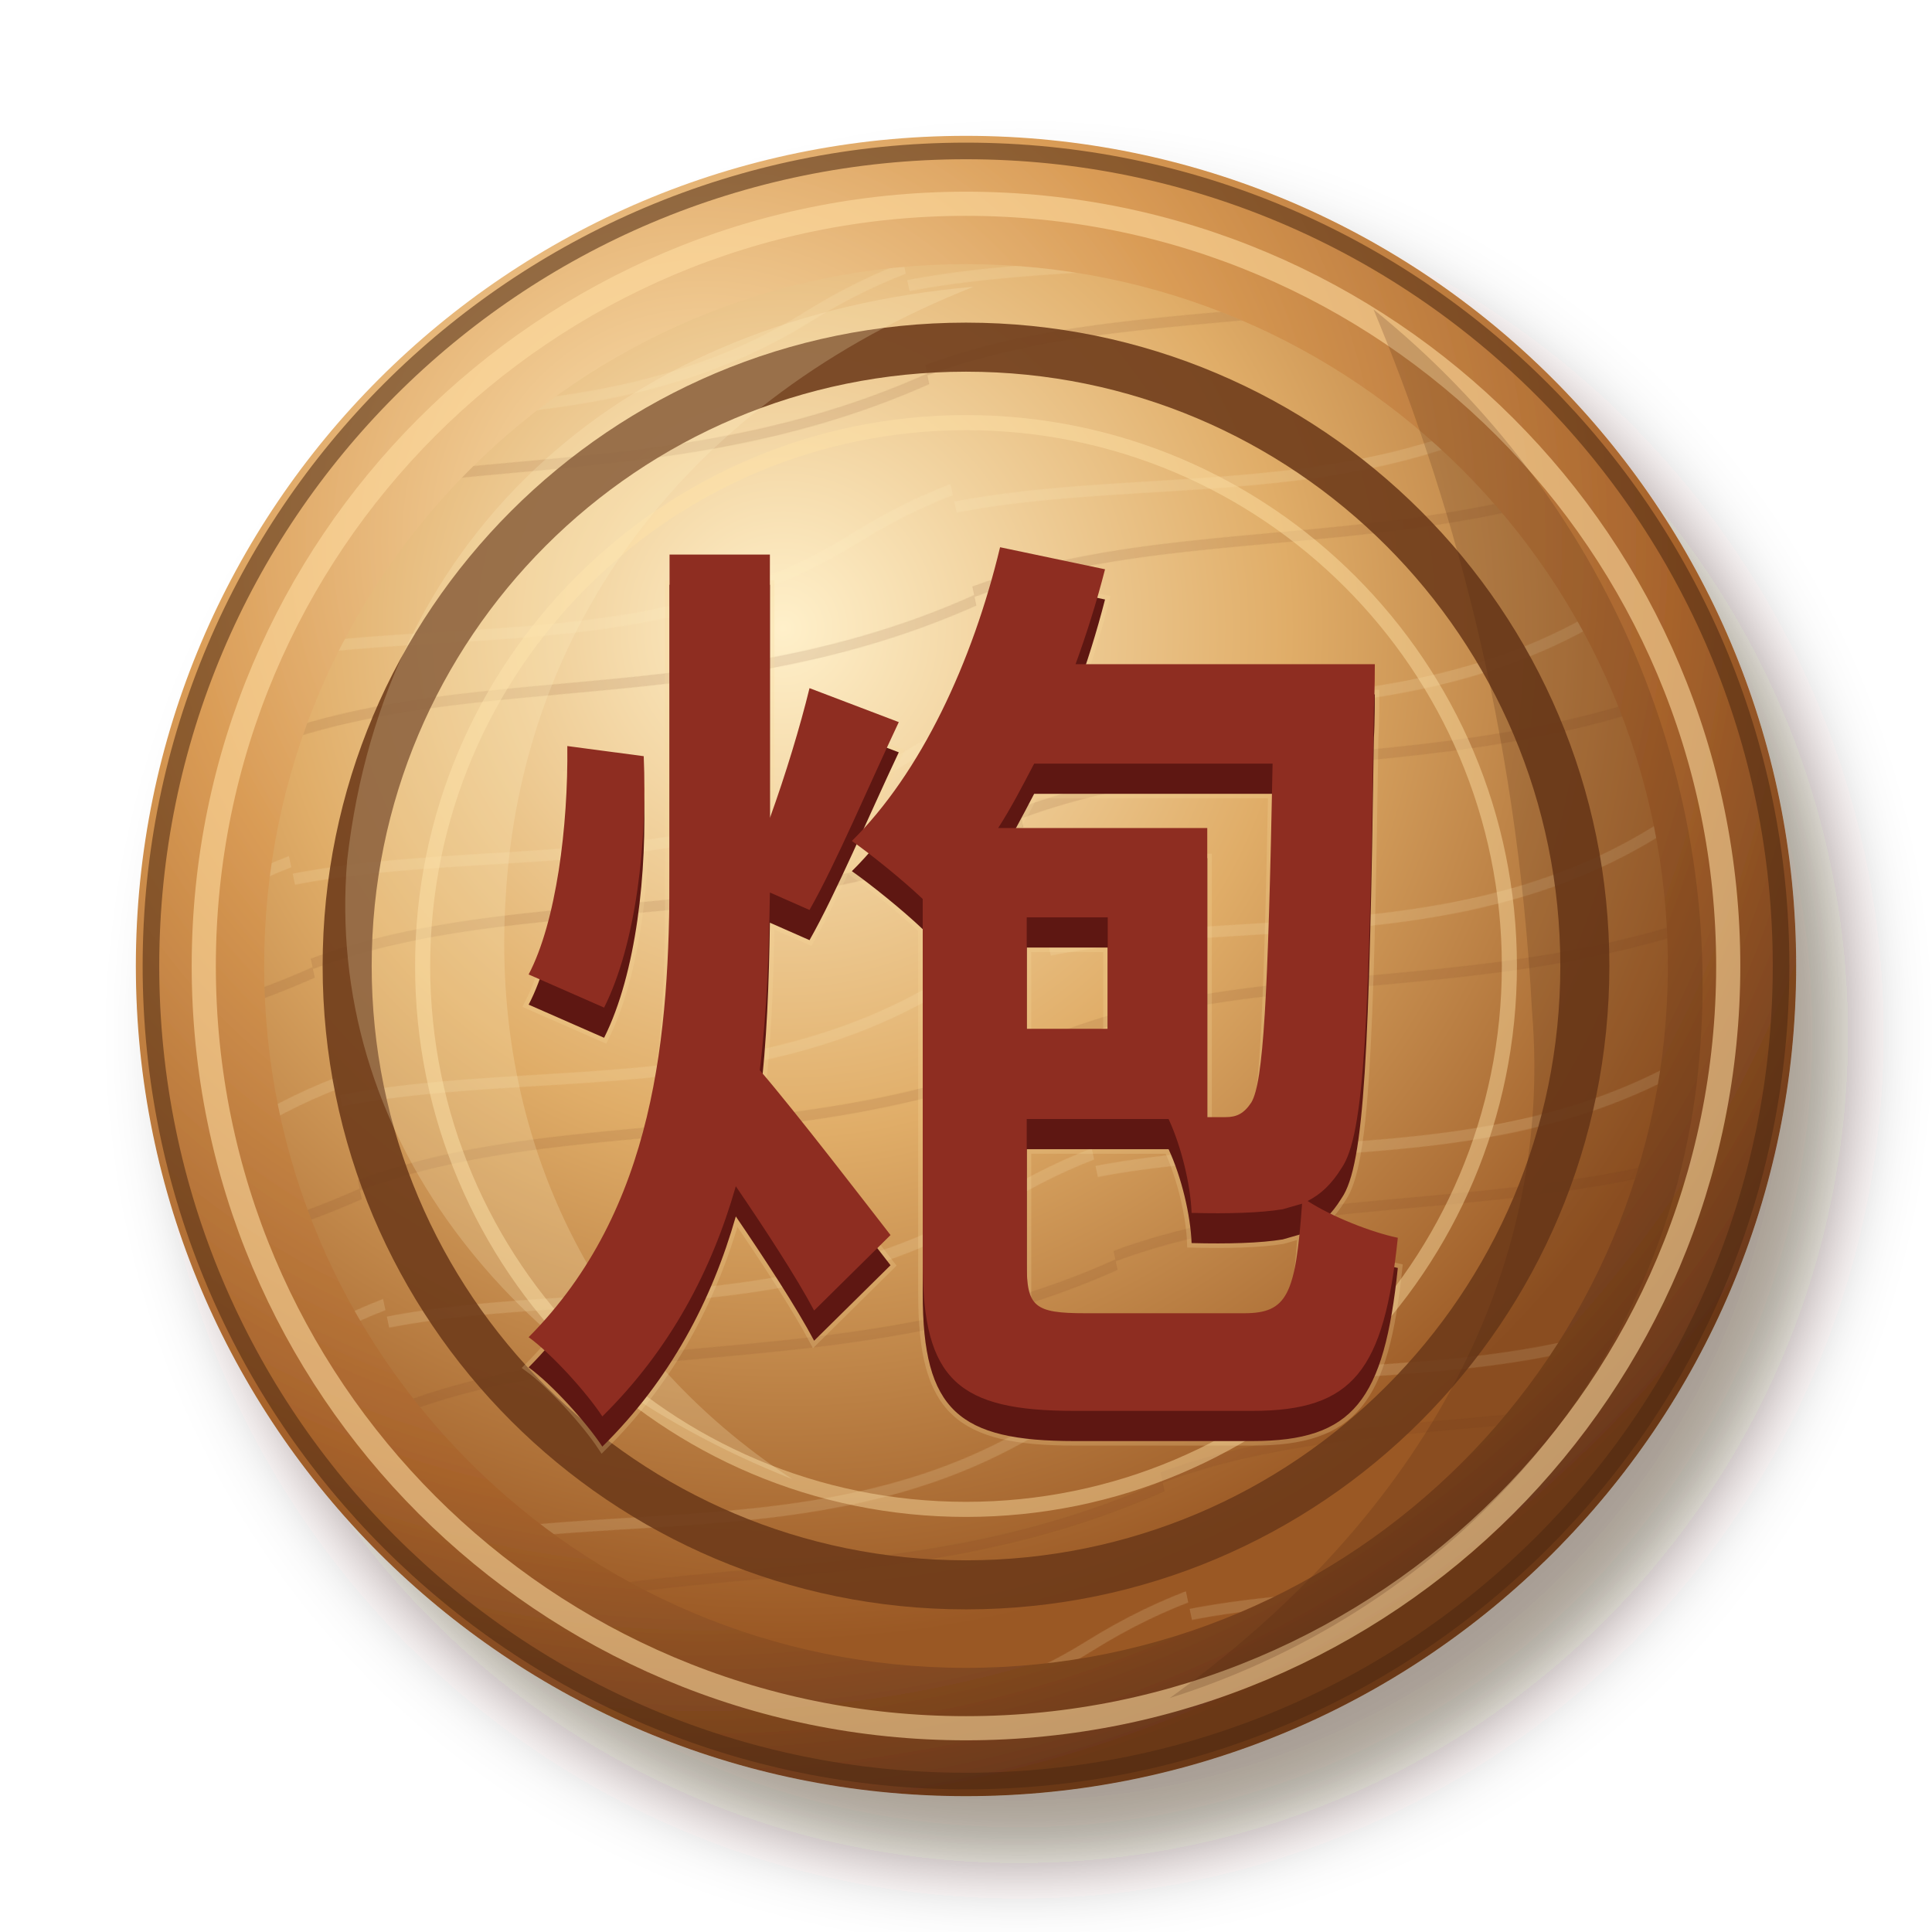
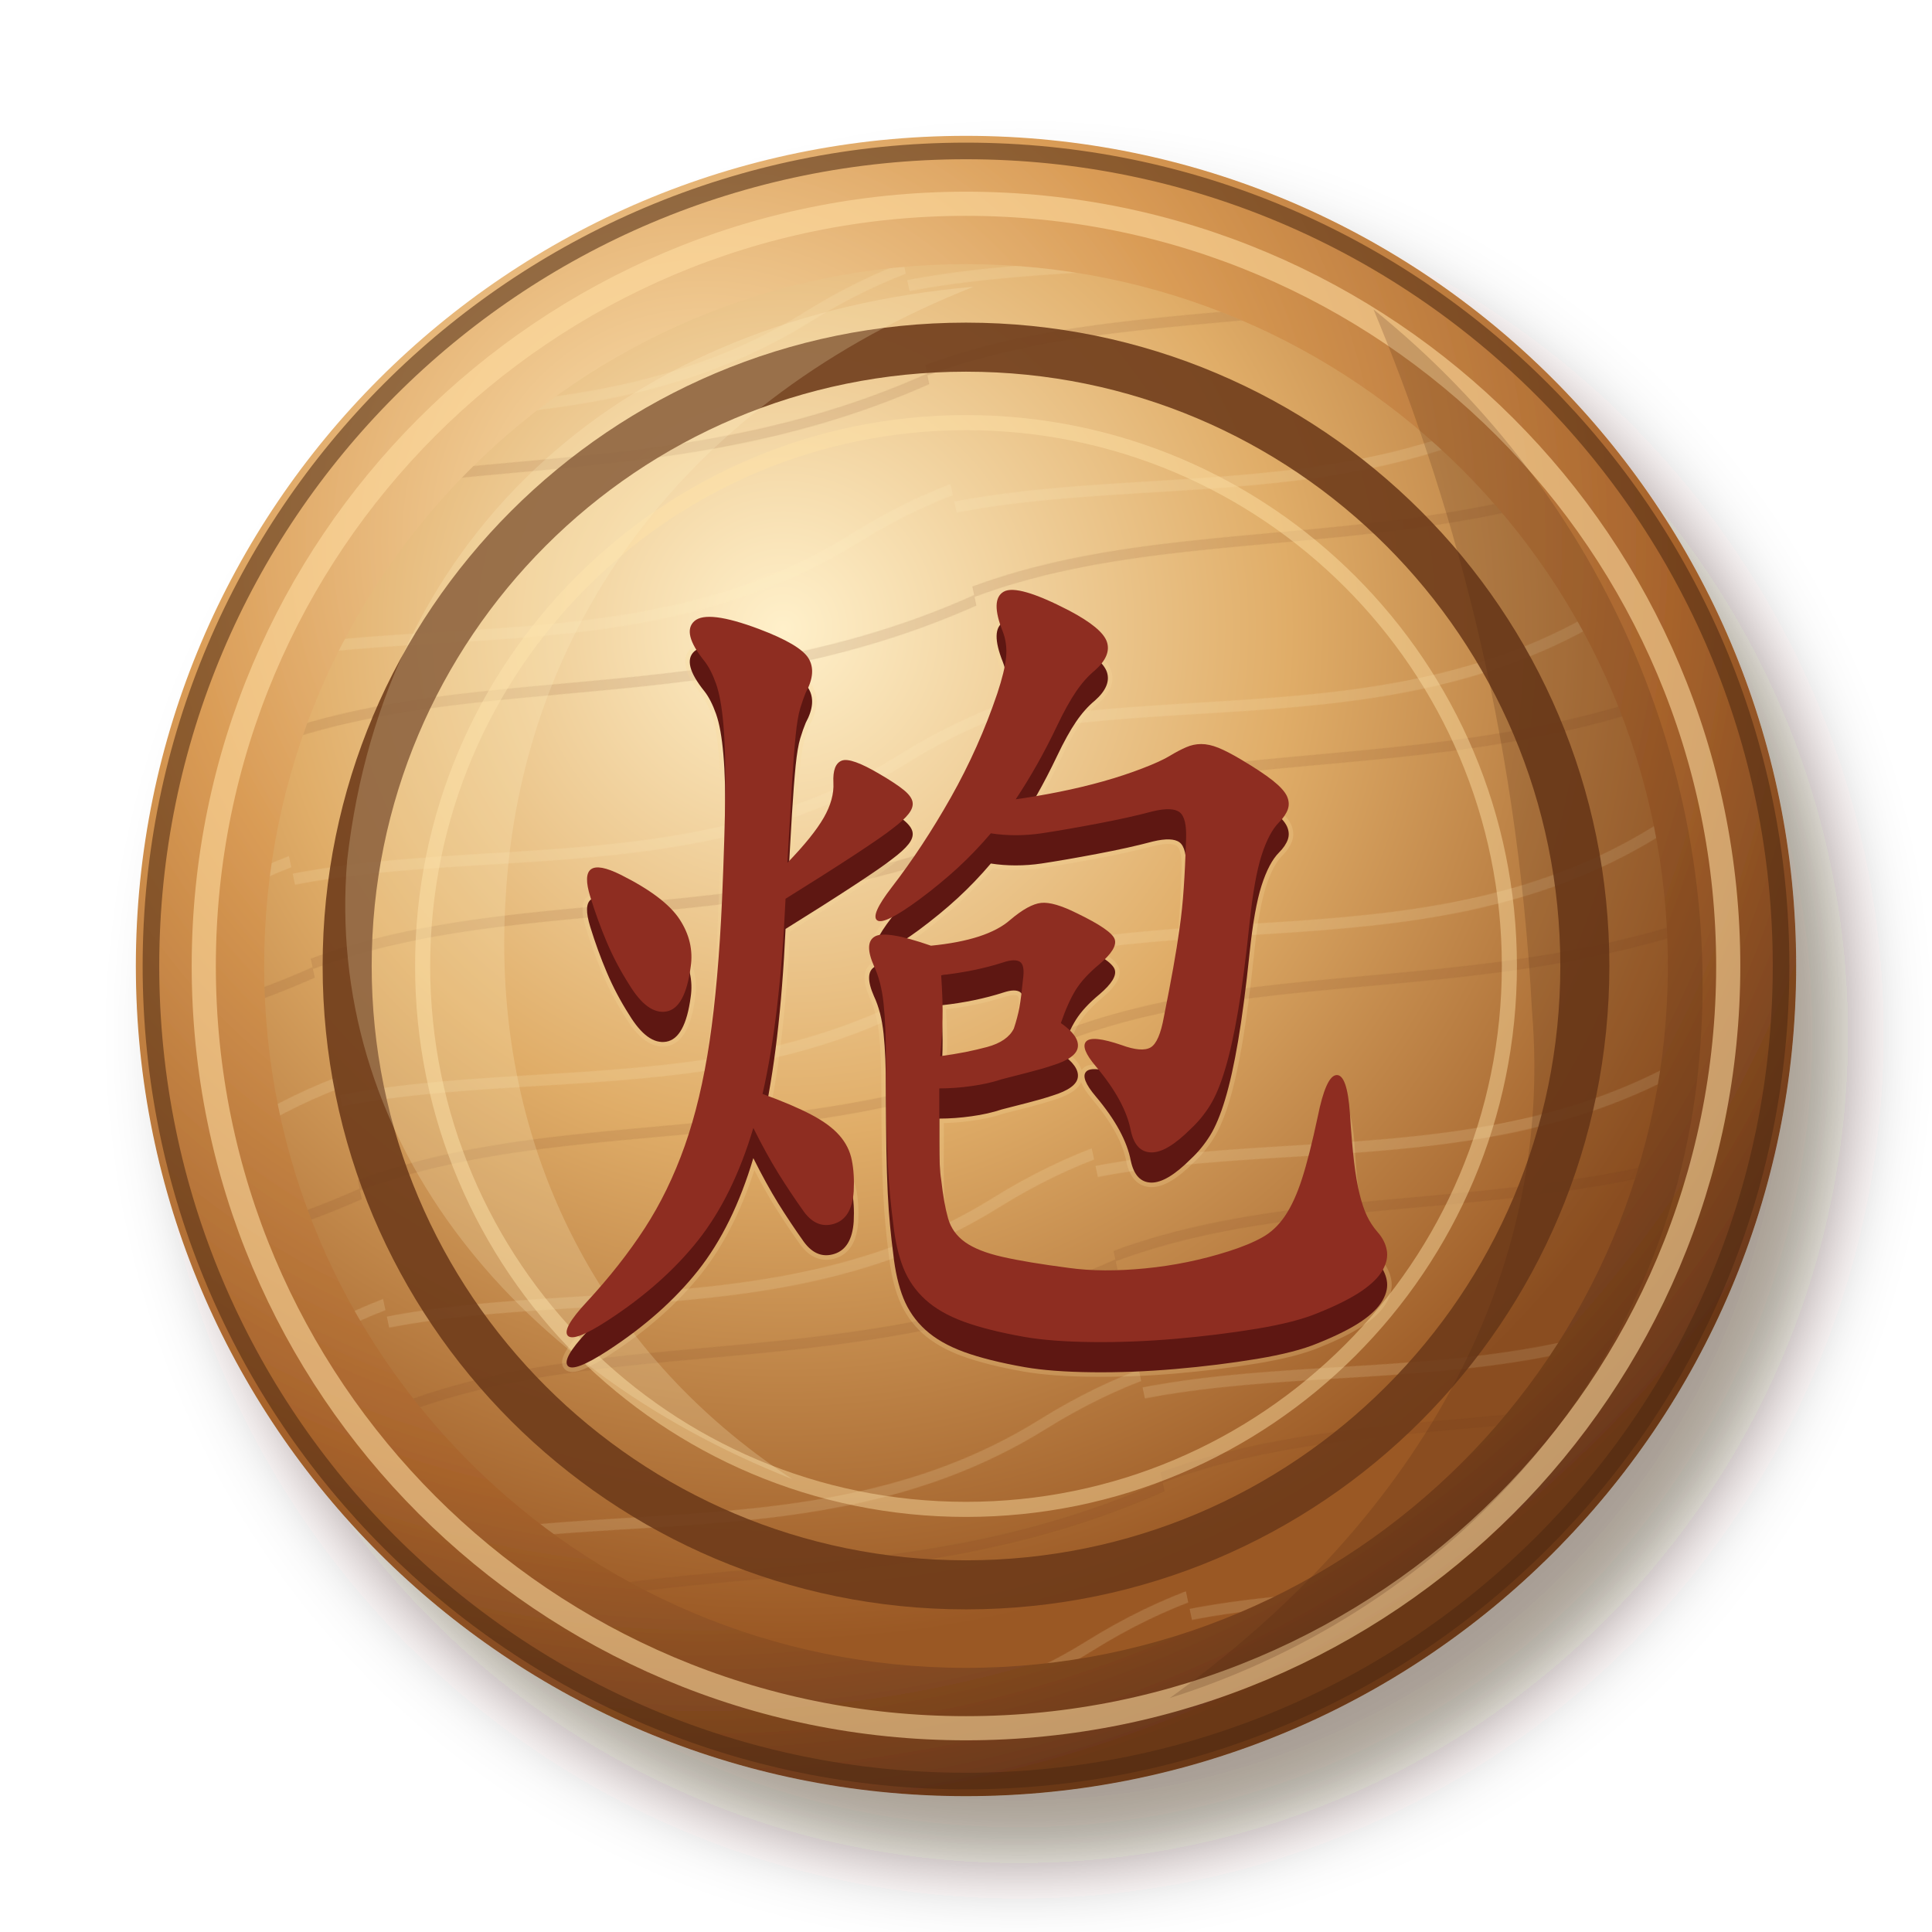
<svg xmlns="http://www.w3.org/2000/svg" shape-rendering="geometricPrecision" text-rendering="geometricPrecision" viewBox="-18 -18 256 256" role="img" aria-labelledby="title desc">
  <defs>
    <filter id="red-pao-shadow" x="-20%" y="-20%" width="145%" height="145%" color-interpolation-filters="sRGB">
      <feDropShadow dx="7" dy="9" stdDeviation="5" flood-color="#2a1608" flood-opacity="0.42" />
    </filter>
    <radialGradient id="red-pao-body" cx="34%" cy="24%" r="78%">
      <stop offset="0" stop-color="#ffe8b9" />
      <stop offset="0.42" stop-color="#d99b55" />
      <stop offset="0.76" stop-color="#a7632c" />
      <stop offset="1" stop-color="#6b3819" />
    </radialGradient>
    <radialGradient id="red-pao-face" cx="37%" cy="26%" r="72%">
      <stop offset="0" stop-color="#fff0ca" />
      <stop offset="0.5" stop-color="#e0ad68" />
      <stop offset="1" stop-color="#9a5824" />
    </radialGradient>
    <linearGradient id="red-pao-rim-light" x1="0" y1="0" x2="0" y2="1">
      <stop offset="0" stop-color="#ffe6ae" stop-opacity="0.92" />
      <stop offset="0.55" stop-color="#c9853e" stop-opacity="0.35" />
      <stop offset="1" stop-color="#5d2f14" stop-opacity="0.78" />
    </linearGradient>
    <pattern id="red-pao-grain" width="96" height="30" patternUnits="userSpaceOnUse" patternTransform="rotate(-12)">
      <path d="M -20 13 C 12 4, 46 25, 82 12 C 104 4, 124 7, 142 18" fill="none" stroke="#fff2c7" stroke-width="1.5" stroke-opacity="0.18" />
      <path d="M -12 25 C 24 13, 59 35, 105 21" fill="none" stroke="#6c3718" stroke-width="1.4" stroke-opacity="0.13" />
    </pattern>
  </defs>
  <circle cx="110" cy="110" r="110" fill="url(#red-pao-body)" filter="url(#red-pao-shadow)" />
  <circle cx="110" cy="110" r="108" fill="none" stroke="#4d2811" stroke-width="2.2" stroke-opacity="0.55" />
  <circle cx="110" cy="110" r="101" fill="none" stroke="#ffdda0" stroke-width="3.2" stroke-opacity="0.58" />
  <circle cx="110" cy="110" r="93" fill="url(#red-pao-face)" />
  <circle cx="110" cy="110" r="93" fill="url(#red-pao-grain)" opacity="0.9" />
  <circle cx="110" cy="110" r="82" fill="none" stroke="#6d3a19" stroke-width="6.5" stroke-opacity="0.88" />
  <circle cx="110" cy="110" r="72" fill="none" stroke="#ffe2a8" stroke-width="2" stroke-opacity="0.45" />
  <path d="M 28 96 C 33 52, 65 24, 111 20 C 73 35, 51 65, 49 101 C 47 133, 61 161, 87 178 C 49 163, 25 132, 28 96 Z" fill="#fff1c5" opacity="0.22" />
  <path d="M 164 23 C 195 48, 211 86, 207 124 C 203 163, 175 195, 137 207 C 169 184, 188 152, 185 116 C 183 78, 174 47, 164 23 Z" fill="#4a250f" opacity="0.2" />
-   <text x="110" y="120" text-anchor="middle" dominant-baseline="middle" font-family="STKaiti, KaiTi, DFKai-SB, BiauKai, Songti SC, serif" font-size="122" font-weight="900" fill="#5e1712" stroke="#f8d99b" stroke-width="1.2" stroke-opacity="0.24" paint-order="stroke fill">炮</text>
-   <text x="110" y="116" text-anchor="middle" dominant-baseline="middle" font-family="STKaiti, KaiTi, DFKai-SB, BiauKai, Songti SC, serif" font-size="122" font-weight="900" fill="#8e2d21">炮</text>
+   <path d="M105.36 111.31Q112.81 110.58 115.86 107.89Q118.3 105.82 119.94 105.64Q121.59 105.45 124.76 107.04Q129.28 109.23 129.7 110.45Q130.13 111.67 127.69 113.75Q125.62 115.46 124.58 117.1Q123.54 118.75 122.57 121.56Q125.01 123.26 124.82 124.73Q124.64 126.19 121.47 127.17Q120 127.66 118.11 128.14Q116.22 128.63 114.76 129Q112.93 129.61 110.73 129.91Q108.54 130.22 106.46 130.22Q106.46 133.76 106.46 137.29Q106.46 140.83 106.71 142.3Q107.07 145.47 107.62 147.42Q108.17 149.37 109.88 150.59Q111.59 151.81 114.82 152.54Q118.05 153.28 123.66 154.01Q128.06 154.62 133.73 154.07Q139.4 153.52 144.77 151.81Q147.45 150.96 149.22 149.98Q150.99 149.01 152.27 147.12Q153.55 145.22 154.53 142.17Q155.51 139.12 156.6 134Q157.7 128.51 159.11 128.45Q160.51 128.39 160.87 133.51Q161.12 137.42 161.42 139.98Q161.73 142.54 162.16 144.25Q162.58 145.96 163.13 147.12Q163.68 148.27 164.53 149.25Q165.51 150.35 165.75 151.63Q166 152.91 165.2 154.31Q164.41 155.72 162.34 157.12Q160.26 158.52 156.6 159.99Q153.68 161.21 148.55 162.06Q143.43 162.91 137.75 163.4Q132.08 163.89 126.71 163.83Q121.35 163.77 117.81 163.16Q112.93 162.3 109.76 161.15Q106.58 159.99 104.63 158.22Q102.68 156.45 101.7 154.01Q100.73 151.57 100.36 148.15Q100.12 146.32 99.94 144.43Q99.75 142.54 99.63 140.1Q99.51 137.66 99.45 134.43Q99.39 131.19 99.39 126.56Q99.39 121.92 99.08 118.99Q98.78 116.07 97.8 113.99Q96.46 110.94 97.92 110.09Q99.39 109.23 105.36 111.31ZM106.58 125.95Q108.41 125.7 109.94 125.4Q111.46 125.09 112.81 124.73Q115.49 124 116.34 122.29Q116.83 120.82 117.08 119.48Q117.32 118.14 117.56 115.7Q117.81 113.87 117.14 113.44Q116.47 113.02 115 113.5Q111.22 114.72 106.71 115.21Q106.95 118.75 106.89 121.07Q106.83 123.39 106.58 125.95ZM73.52 114.11Q72.79 119.6 70.29 120.03Q67.79 120.46 65.35 116.43Q63.64 113.75 62.42 110.88Q61.2 108.01 60.22 104.84Q58.39 98.99 64.25 101.91Q70.11 104.84 72.06 107.83Q74.01 110.82 73.52 114.11ZM86.33 100.33Q89.75 96.79 91.15 94.35Q92.55 91.91 92.43 89.71Q92.31 87.27 93.53 86.79Q94.75 86.3 98.65 88.62Q100.73 89.84 101.77 90.69Q102.8 91.54 102.92 92.28Q103.05 93.01 102.38 93.86Q101.7 94.72 100.24 95.81Q99.02 96.79 95.12 99.35Q91.21 101.91 86.09 105.09Q85.36 120.82 83.04 130.95Q87.06 132.41 89.5 133.7Q91.94 134.98 93.22 136.44Q94.51 137.9 94.87 139.73Q95.24 141.56 95.12 143.88Q94.87 147.42 92.55 148.15Q90.24 148.88 88.53 146.57Q86.7 144 85.11 141.44Q83.53 138.88 81.82 135.46Q79.13 144.49 74.5 150.35Q69.86 156.2 62.54 160.96Q58.03 163.89 57.23 162.98Q56.44 162.06 59.74 158.52Q64.25 153.64 67.42 148.76Q70.59 143.88 72.73 137.84Q74.86 131.8 76.02 124Q77.18 116.19 77.67 105.33Q78.04 96.67 78.1 91.06Q78.16 85.44 77.85 81.97Q77.55 78.49 76.88 76.6Q76.21 74.71 75.35 73.61Q72.3 69.83 74.01 68.3Q75.72 66.78 82.55 69.34Q88.04 71.41 89.14 73.24Q90.24 75.07 88.77 77.76Q88.41 78.61 88.04 79.83Q87.67 81.05 87.43 83.43Q87.19 85.81 86.94 89.84Q86.7 93.86 86.33 100.33ZM113.29 96.42Q111.22 98.86 108.9 101Q106.58 103.13 103.78 105.21Q99.14 108.62 98.23 107.95Q97.31 107.28 100.12 103.62Q104.27 98.25 107.99 91.67Q111.71 85.08 114.15 77.88Q115.12 74.95 115.31 73.12Q115.49 71.29 114.88 69.71Q113.17 65.44 115 64.4Q116.83 63.36 123.66 66.9Q128.06 69.22 128.67 71.05Q129.28 72.88 127.08 74.83Q125.74 75.93 124.58 77.64Q123.42 79.34 122.08 82.15Q120.74 84.96 119.39 87.34Q118.05 89.71 116.59 91.91Q119.27 91.54 122.32 90.93Q125.37 90.32 128.18 89.53Q130.98 88.74 133.36 87.82Q135.74 86.91 136.96 86.18Q138.18 85.44 139.16 85.02Q140.13 84.59 141.17 84.59Q142.21 84.59 143.43 85.08Q144.65 85.57 146.48 86.66Q149.16 88.25 150.63 89.41Q152.09 90.57 152.52 91.48Q152.94 92.4 152.64 93.25Q152.33 94.11 151.48 94.96Q150.14 96.3 149.16 99.35Q148.19 102.4 147.58 108.26Q146.84 115.33 146.05 119.97Q145.26 124.61 144.34 127.66Q143.43 130.71 142.33 132.48Q141.23 134.24 139.77 135.59Q136.6 138.76 134.52 138.7Q132.45 138.64 131.84 135.83Q131.11 131.93 127.2 127.29Q125.13 124.85 125.92 124Q126.71 123.14 130.62 124.48Q133.3 125.46 134.46 124.79Q135.62 124.12 136.23 120.7Q136.96 117.04 137.45 114.3Q137.94 111.55 138.3 108.99Q138.67 106.43 138.85 103.68Q139.04 100.94 139.16 97.28Q139.28 94.35 138.3 93.62Q137.33 92.89 134.77 93.5Q131.59 94.35 127.39 95.14Q123.18 95.94 120 96.42Q118.3 96.67 116.59 96.67Q114.88 96.67 113.29 96.42Z" fill="#5e1712" stroke="#f8d99b" stroke-width="1.2" stroke-opacity="0.24" paint-order="stroke fill" />
+   <path d="M105.36 107.31Q112.81 106.58 115.86 103.89Q118.3 101.82 119.94 101.64Q121.59 101.45 124.76 103.04Q129.28 105.23 129.7 106.45Q130.13 107.67 127.69 109.75Q125.62 111.46 124.58 113.1Q123.54 114.75 122.57 117.56Q125.01 119.26 124.82 120.73Q124.64 122.19 121.47 123.17Q120 123.66 118.11 124.14Q116.22 124.63 114.76 125Q112.93 125.61 110.73 125.91Q108.54 126.22 106.46 126.22Q106.46 129.76 106.46 133.29Q106.46 136.83 106.71 138.3Q107.07 141.47 107.62 143.42Q108.17 145.37 109.88 146.59Q111.59 147.81 114.82 148.54Q118.05 149.28 123.66 150.01Q128.06 150.62 133.73 150.07Q139.4 149.52 144.77 147.81Q147.45 146.96 149.22 145.98Q150.99 145.01 152.27 143.12Q153.55 141.22 154.53 138.17Q155.51 135.12 156.6 130Q157.7 124.51 159.11 124.45Q160.51 124.39 160.87 129.51Q161.12 133.42 161.42 135.98Q161.73 138.54 162.16 140.25Q162.58 141.96 163.13 143.12Q163.68 144.27 164.53 145.25Q165.51 146.35 165.75 147.63Q166 148.91 165.2 150.31Q164.41 151.72 162.34 153.12Q160.26 154.52 156.6 155.99Q153.68 157.21 148.55 158.06Q143.43 158.91 137.75 159.4Q132.08 159.89 126.71 159.83Q121.35 159.77 117.81 159.16Q112.93 158.3 109.76 157.15Q106.58 155.99 104.63 154.22Q102.68 152.45 101.7 150.01Q100.73 147.57 100.36 144.15Q100.12 142.32 99.94 140.43Q99.75 138.54 99.63 136.1Q99.51 133.66 99.45 130.43Q99.39 127.19 99.39 122.56Q99.39 117.92 99.08 114.99Q98.78 112.07 97.8 109.99Q96.46 106.94 97.92 106.09Q99.39 105.23 105.36 107.31ZM106.58 121.95Q108.41 121.7 109.94 121.4Q111.46 121.09 112.81 120.73Q115.49 120 116.34 118.29Q116.83 116.82 117.08 115.48Q117.32 114.14 117.56 111.7Q117.81 109.87 117.14 109.44Q116.47 109.02 115 109.5Q111.22 110.72 106.71 111.21Q106.95 114.75 106.89 117.07Q106.83 119.39 106.58 121.95ZM73.52 110.11Q72.79 115.6 70.29 116.03Q67.79 116.46 65.35 112.43Q63.64 109.75 62.42 106.88Q61.2 104.01 60.22 100.84Q58.39 94.99 64.25 97.91Q70.11 100.84 72.06 103.83Q74.01 106.82 73.52 110.11ZM86.33 96.33Q89.75 92.79 91.15 90.35Q92.55 87.91 92.43 85.71Q92.31 83.27 93.53 82.79Q94.75 82.3 98.65 84.62Q100.73 85.84 101.77 86.69Q102.8 87.54 102.92 88.28Q103.05 89.01 102.38 89.86Q101.7 90.72 100.24 91.81Q99.02 92.79 95.12 95.35Q91.21 97.91 86.09 101.09Q85.36 116.82 83.04 126.95Q87.06 128.41 89.5 129.7Q91.94 130.98 93.22 132.44Q94.51 133.9 94.87 135.73Q95.24 137.56 95.12 139.88Q94.87 143.42 92.55 144.15Q90.24 144.88 88.53 142.57Q86.7 140 85.11 137.44Q83.53 134.88 81.82 131.46Q79.13 140.49 74.5 146.35Q69.86 152.2 62.54 156.96Q58.03 159.89 57.23 158.98Q56.44 158.06 59.74 154.52Q64.25 149.64 67.42 144.76Q70.59 139.88 72.73 133.84Q74.86 127.8 76.02 120Q77.18 112.19 77.67 101.33Q78.04 92.67 78.1 87.06Q78.16 81.44 77.85 77.97Q77.55 74.49 76.88 72.6Q76.21 70.71 75.35 69.61Q72.3 65.83 74.01 64.3Q75.72 62.78 82.55 65.34Q88.04 67.41 89.14 69.24Q90.24 71.07 88.77 73.76Q88.41 74.61 88.04 75.83Q87.67 77.05 87.43 79.43Q87.19 81.81 86.94 85.84Q86.7 89.86 86.33 96.33ZM113.29 92.42Q111.22 94.86 108.9 97Q106.58 99.13 103.78 101.21Q99.14 104.62 98.23 103.95Q97.31 103.28 100.12 99.62Q104.27 94.25 107.99 87.67Q111.71 81.08 114.15 73.88Q115.12 70.95 115.31 69.12Q115.49 67.29 114.88 65.71Q113.17 61.44 115 60.4Q116.83 59.36 123.66 62.9Q128.06 65.22 128.67 67.05Q129.28 68.88 127.08 70.83Q125.74 71.93 124.58 73.64Q123.42 75.34 122.08 78.15Q120.74 80.96 119.39 83.34Q118.05 85.71 116.59 87.91Q119.27 87.54 122.32 86.93Q125.37 86.32 128.18 85.53Q130.98 84.74 133.36 83.82Q135.74 82.91 136.96 82.18Q138.18 81.44 139.16 81.02Q140.13 80.59 141.17 80.59Q142.21 80.59 143.43 81.08Q144.65 81.57 146.48 82.66Q149.16 84.25 150.63 85.41Q152.09 86.57 152.52 87.48Q152.94 88.4 152.64 89.25Q152.33 90.11 151.48 90.96Q150.14 92.3 149.16 95.35Q148.19 98.4 147.58 104.26Q146.84 111.33 146.05 115.97Q145.26 120.61 144.34 123.66Q143.43 126.71 142.33 128.48Q141.23 130.24 139.77 131.59Q136.6 134.76 134.52 134.7Q132.45 134.64 131.84 131.83Q131.11 127.93 127.2 123.29Q125.13 120.85 125.92 120Q126.71 119.14 130.62 120.48Q133.3 121.46 134.46 120.79Q135.62 120.12 136.23 116.7Q136.96 113.04 137.45 110.3Q137.94 107.55 138.3 104.99Q138.67 102.43 138.85 99.68Q139.04 96.94 139.16 93.28Q139.28 90.35 138.3 89.62Q137.33 88.89 134.77 89.5Q131.59 90.35 127.39 91.14Q123.18 91.94 120 92.42Q118.3 92.67 116.59 92.67Q114.88 92.67 113.29 92.42Z" fill="#8e2d21" />
</svg>
